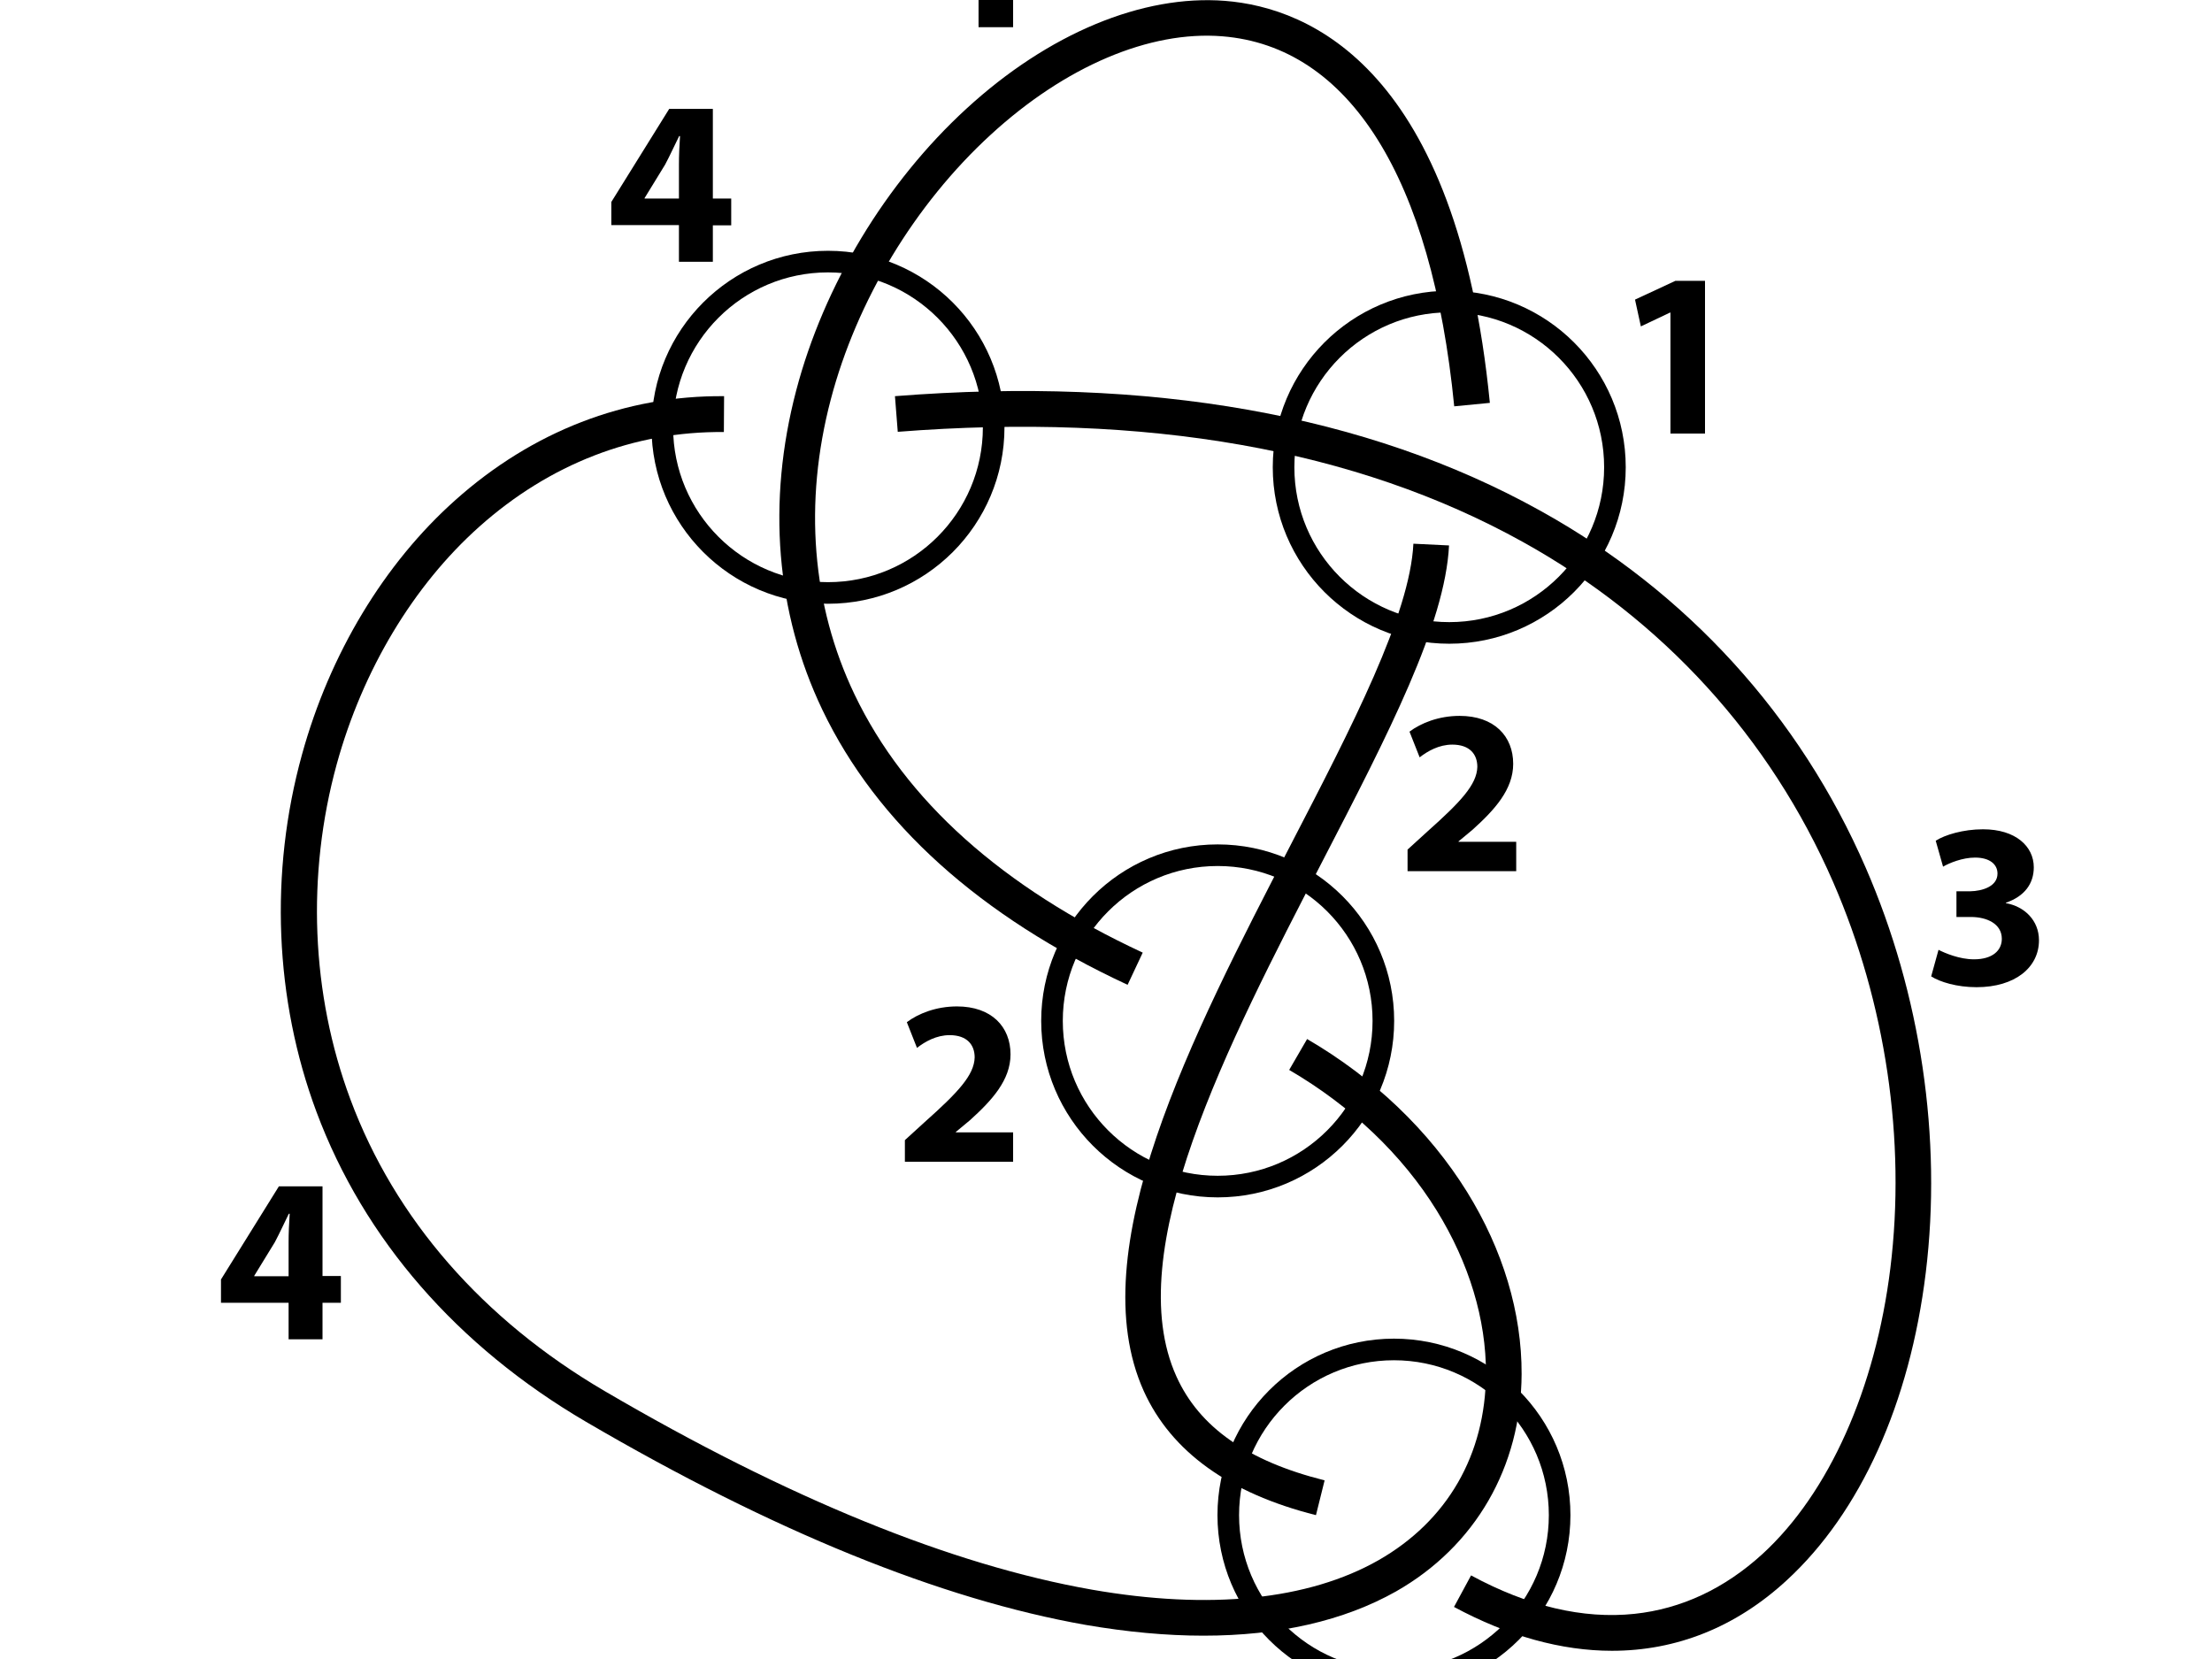
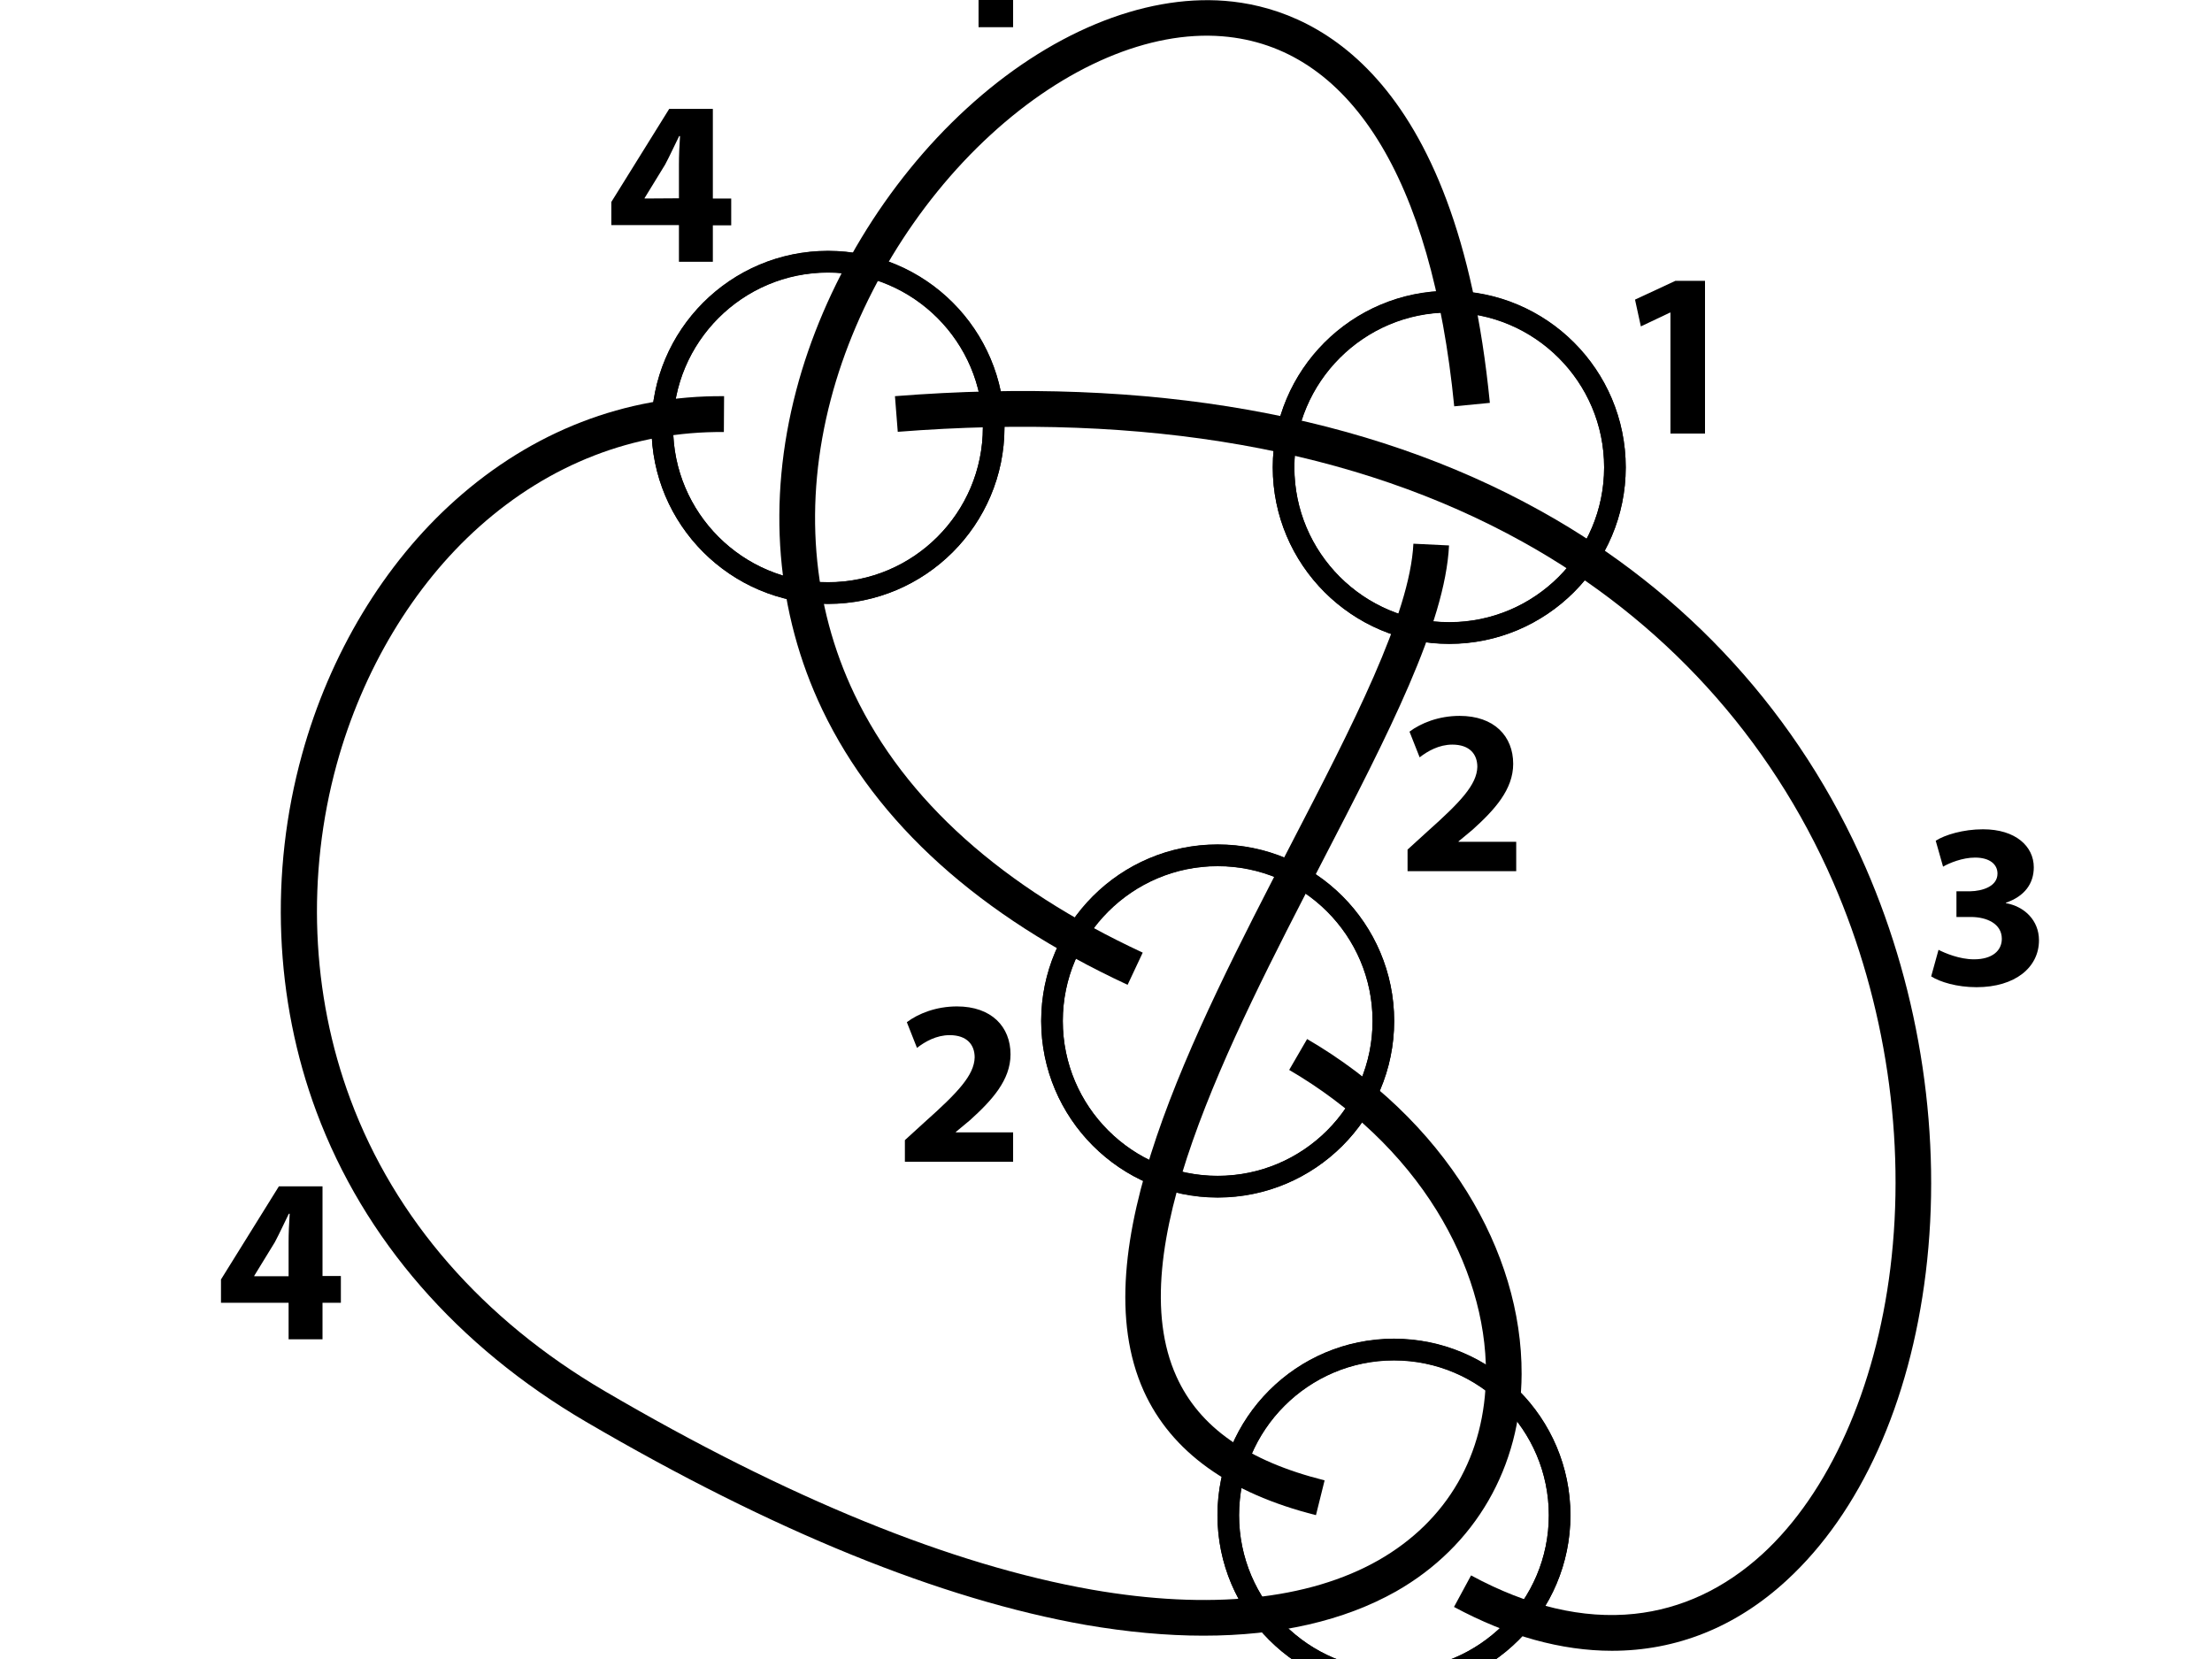
<svg xmlns="http://www.w3.org/2000/svg" version="1.1" id="Layer_1" x="0px" y="0px" viewBox="0 0 1024 768" style="enable-background:new 0 0 1024 768;" xml:space="preserve">
  <style type="text/css">
	.st0{fill:none;stroke:#000000;stroke-width:10;stroke-miterlimit:10;}
</style>
  <path id="PATH1" d="M522,455.9c-68.6-31.9-116.1-74.7-141.3-127.3c-21.5-45-25.7-96.2-12.1-147.9c12.8-48.7,41.5-96.2,78.8-130.4  c37.9-34.8,81.5-52.9,119.7-49.9c39.3,3.1,107.4,31.5,122.6,186.1l-16.5,1.6C662.8,82.3,624.7,21.5,565.8,16.8  c-33.6-2.7-72.7,13.9-107.2,45.6c-35,32.1-62,76.8-74,122.5c-12.6,47.9-8.8,95.2,11,136.6C419.1,370.6,464,410.8,529,441L522,455.9z  " />
  <path id="PATH2" d="M609.2,701.4c-40.2-10.1-67-29.4-79.7-57.4c-29.3-65,22.4-164.8,68-252.9c28.4-54.8,55.2-106.6,56.8-139.4  l16.5,0.8c-1.8,36.4-28.1,87.3-58.6,146.2c-43.9,84.8-93.7,180.8-67.6,238.5c10.6,23.5,33,39.2,68.6,48.1L609.2,701.4z" />
  <path id="PATH3" d="M746.2,764.2c-23.3,0-48-6.8-73.1-20.3l7.9-14.6c26.4,14.3,51.9,20.3,75.6,17.8c21.8-2.3,41.8-11.7,59.4-27.8  c30.7-28.2,52.2-76.4,59.1-132.2c7.3-59.3-2.1-122.8-26.5-178.8c-29.2-67-78.9-121.5-143.6-157.4c-77.2-42.9-174.5-60-289.4-51  l-1.3-16.5c118.1-9.3,218.6,8.5,298.7,53c68,37.7,120.1,94.9,150.7,165.3c25.5,58.6,35.4,125.2,27.8,187.4  c-7.4,60.6-30.3,111.1-64.3,142.4C803.6,753.3,776,764.2,746.2,764.2z" />
  <path id="PATH4" d="M557.1,757.2c-17.2,0-35.4-1.7-54.6-5c-66.9-11.8-144.7-43.4-231.2-94c-59.6-34.9-102.8-84.5-124.8-143.5  c-19.4-52-21.8-110.8-6.7-165.4c12.8-46.5,38-88.4,71-117.8c35.6-31.8,78.6-48.5,124.4-48.1l-0.1,16.6  c-41.6-0.4-80.7,14.8-113.2,43.8c-30.6,27.3-54,66.4-66,109.9c-14.1,51.3-11.9,106.4,6.3,155.2c20.6,55.4,61.3,102,117.6,135  c84.8,49.7,160.8,80.6,225.7,92c54.4,9.5,100.2,4.8,132.6-13.6c31.9-18.2,49.6-48.8,49.8-86.3c0.1-25.2-7.8-51.3-22.8-75.6  c-16-25.9-39.7-48.4-68.3-65.1l8.3-14.3c30.9,18,56.5,42.5,74,70.7c16.7,26.9,25.4,56.1,25.3,84.4c-0.2,43-21.4,79.7-58.1,100.6  C622.2,750.3,592,757.2,557.1,757.2z" />
  <circle class="st0" cx="670.9" cy="216.3" r="76.7" />
  <circle class="st0" cx="563.7" cy="472.6" r="76.7" />
  <circle class="st0" cx="645.3" cy="701.4" r="76.7" />
  <circle class="st0" cx="383.3" cy="197.8" r="76.7" />
  <g>
    <path d="M773.3,144.7h-0.2l-13.5,6.4l-2.7-12.4l18.7-8.7h13.7v70.7h-16V144.7z" />
  </g>
  <g>
-     <path d="M418.9,537.8v-10l9.1-8.3c15.5-13.8,23-21.8,23.2-30c0-5.8-3.5-10.3-11.6-10.3c-6.1,0-11.4,3-15.1,5.9l-4.7-11.9   c5.3-4,13.6-7.3,23.2-7.3c16,0,24.8,9.4,24.8,22.2c0,11.9-8.6,21.3-18.8,30.5l-6.5,5.4v0.2H469v13.6H418.9z" />
+     <path d="M418.9,537.8v-10l9.1-8.3c15.5-13.8,23-21.8,23.2-30c0-5.8-3.5-10.3-11.6-10.3c-6.1,0-11.4,3-15.1,5.9l-4.7-11.9   c5.3-4,13.6-7.3,23.2-7.3c16,0,24.8,9.4,24.8,22.2c0,11.9-8.6,21.3-18.8,30.5l-6.5,5.4v0.2H469v13.6L418.9,537.8L418.9,537.8z" />
  </g>
  <g>
    <path d="M630.1,854.1c2.9,1.5,9.7,4.4,16.4,4.4c8.6,0,12.9-4.1,12.9-9.5c0-7-7-10.1-14.3-10.1h-6.7V827h6.4   c5.5-0.1,12.6-2.2,12.6-8.2c0-4.2-3.5-7.4-10.4-7.4c-5.8,0-11.9,2.5-14.8,4.2l-3.4-12c4.2-2.7,12.7-5.3,21.9-5.3   c15.1,0,23.5,7.9,23.5,17.6c0,7.5-4.2,13.4-12.9,16.4v0.2c8.5,1.5,15.3,7.9,15.3,17.2c0,12.5-11,21.7-28.9,21.7   c-9.1,0-16.9-2.4-21-5L630.1,854.1z" />
  </g>
  <g>
-     <path d="M314.3,121.1v-16.9h-31.3V93.5l26.8-43.1h20.2v41.5h8.5v12.4h-8.5v16.9H314.3z M314.3,91.8V76.2c0-4.2,0.2-8.6,0.5-13.2   h-0.4c-2.3,4.6-4.1,8.7-6.5,13.2l-9.5,15.5v0.2H314.3z" />
+     <path d="M314.3,121.1v-16.9H283V93.5l26.8-43.1H330v41.5h8.5v12.4H330v16.9h-15.7V121.1z M314.3,91.8V76.2c0-4.2,0.2-8.6,0.5-13.2   h-0.4c-2.3,4.6-4.1,8.7-6.5,13.2l-9.5,15.5v0.2L314.3,91.8L314.3,91.8z" />
  </g>
  <g>
-     <path d="M453-43.4h-0.2l-13.5,6.4l-2.7-12.4l18.7-8.7H469v70.7h-16V-43.4z" />
+     <path d="M453-43.4h-0.2L439.3-37l-2.7-12.4l18.7-8.7H469v70.7h-16V-43.4z" />
  </g>
  <g>
-     <path d="M651.6,403.3v-10l9.1-8.3c15.5-13.8,23-21.8,23.2-30c0-5.8-3.5-10.3-11.6-10.3c-6.1,0-11.4,3-15.1,5.9l-4.7-11.9   c5.3-4,13.6-7.3,23.2-7.3c16,0,24.8,9.4,24.8,22.2c0,11.9-8.6,21.3-18.8,30.5l-6.5,5.4v0.2h26.7v13.6H651.6z" />
+     <path d="M651.6,403.3v-10l9.1-8.3c15.5-13.8,23-21.8,23.2-30c0-5.8-3.5-10.3-11.6-10.3c-6.1,0-11.4,3-15.1,5.9l-4.7-11.9   c5.3-4,13.6-7.3,23.2-7.3c16,0,24.8,9.4,24.8,22.2c0,11.9-8.6,21.3-18.8,30.5l-6.5,5.4v0.2h26.7v13.6L651.6,403.3L651.6,403.3z" />
  </g>
  <g>
    <path d="M897.4,439.7c2.9,1.5,9.7,4.4,16.4,4.4c8.6,0,12.9-4.1,12.9-9.5c0-7-7-10.1-14.3-10.1h-6.7v-11.9h6.4   c5.5-0.1,12.6-2.2,12.6-8.2c0-4.2-3.5-7.4-10.4-7.4c-5.8,0-11.9,2.5-14.8,4.2l-3.4-12c4.2-2.7,12.7-5.3,21.9-5.3   c15.1,0,23.5,7.9,23.5,17.6c0,7.5-4.2,13.4-12.9,16.4v0.2c8.5,1.5,15.3,7.9,15.3,17.2c0,12.5-11,21.7-28.9,21.7   c-9.1,0-16.9-2.4-21-5L897.4,439.7z" />
  </g>
  <g>
    <path d="M133.6,620v-16.9h-31.3v-10.8l26.8-43.1h20.2v41.5h8.5v12.4h-8.5V620H133.6z M133.6,590.8v-15.7c0-4.2,0.2-8.6,0.5-13.2   h-0.4c-2.3,4.6-4.1,8.7-6.5,13.2l-9.5,15.5v0.2H133.6z" />
  </g>
+   <path d="M670.9,298.1c-45,0-81.7-36.7-81.7-81.7c0-45,36.7-81.7,81.7-81.7c45,0,81.7,36.7,81.7,81.7  C752.6,261.4,715.9,298.1,670.9,298.1z M670.9,144.7c-39.5,0-71.7,32.2-71.7,71.7c0,39.5,32.2,71.7,71.7,71.7s71.7-32.2,71.7-71.7  C742.6,176.9,710.4,144.7,670.9,144.7z" />
+   <path d="M563.7,554.4c-45,0-81.7-36.7-81.7-81.7s36.7-81.7,81.7-81.7s81.7,36.7,81.7,81.7S608.8,554.4,563.7,554.4z M563.7,401  c-39.5,0-71.7,32.2-71.7,71.7s32.2,71.7,71.7,71.7s71.7-32.2,71.7-71.7S603.2,401,563.7,401z" />
+   <path d="M645.3,783.2c-45,0-81.7-36.7-81.7-81.7s36.7-81.7,81.7-81.7s81.7,36.7,81.7,81.7S690.3,783.2,645.3,783.2z M645.3,629.8  c-39.5,0-71.7,32.2-71.7,71.7s32.2,71.7,71.7,71.7S717,741,717,701.5S684.8,629.8,645.3,629.8z" />
+   <path d="M383.3,279.6c-45,0-81.7-36.7-81.7-81.7c0-45,36.7-81.7,81.7-81.7c45,0,81.7,36.7,81.7,81.7  C465,242.9,428.3,279.6,383.3,279.6z M383.3,126.2c-39.5,0-71.7,32.2-71.7,71.7c0,39.5,32.2,71.7,71.7,71.7  c39.5,0,71.7-32.2,71.7-71.7C455,158.4,422.8,126.2,383.3,126.2z" />
</svg>
